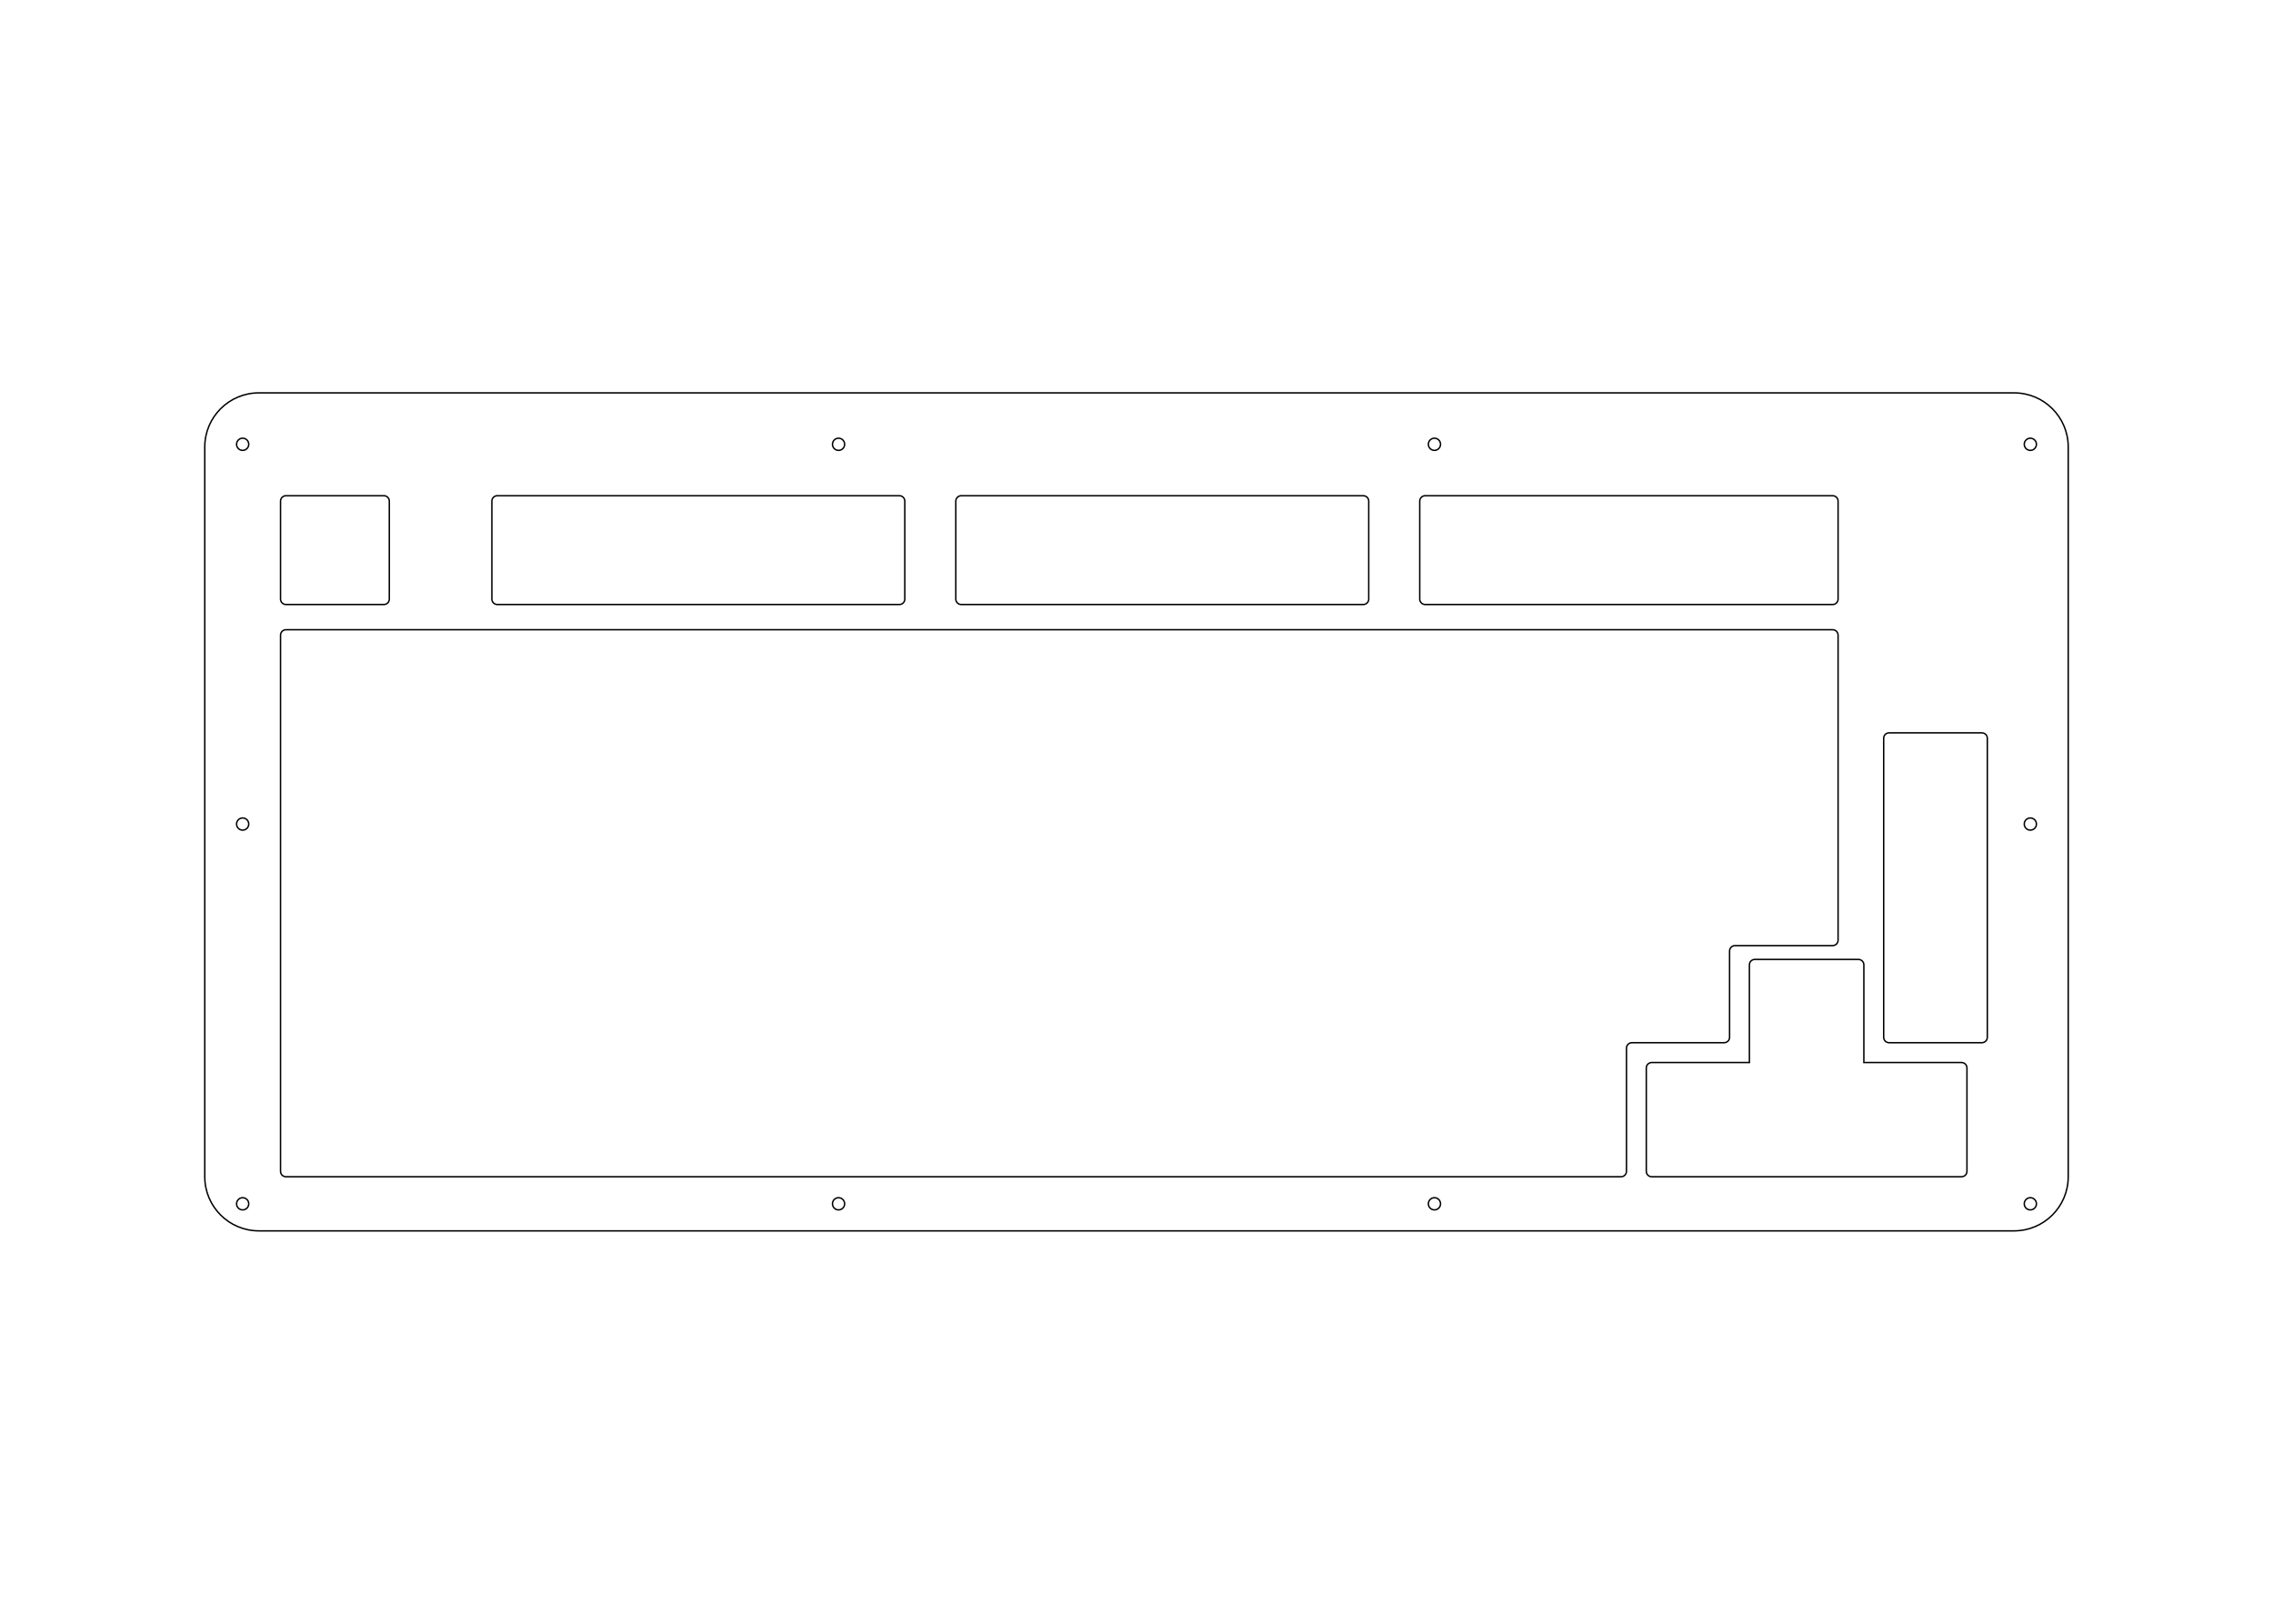
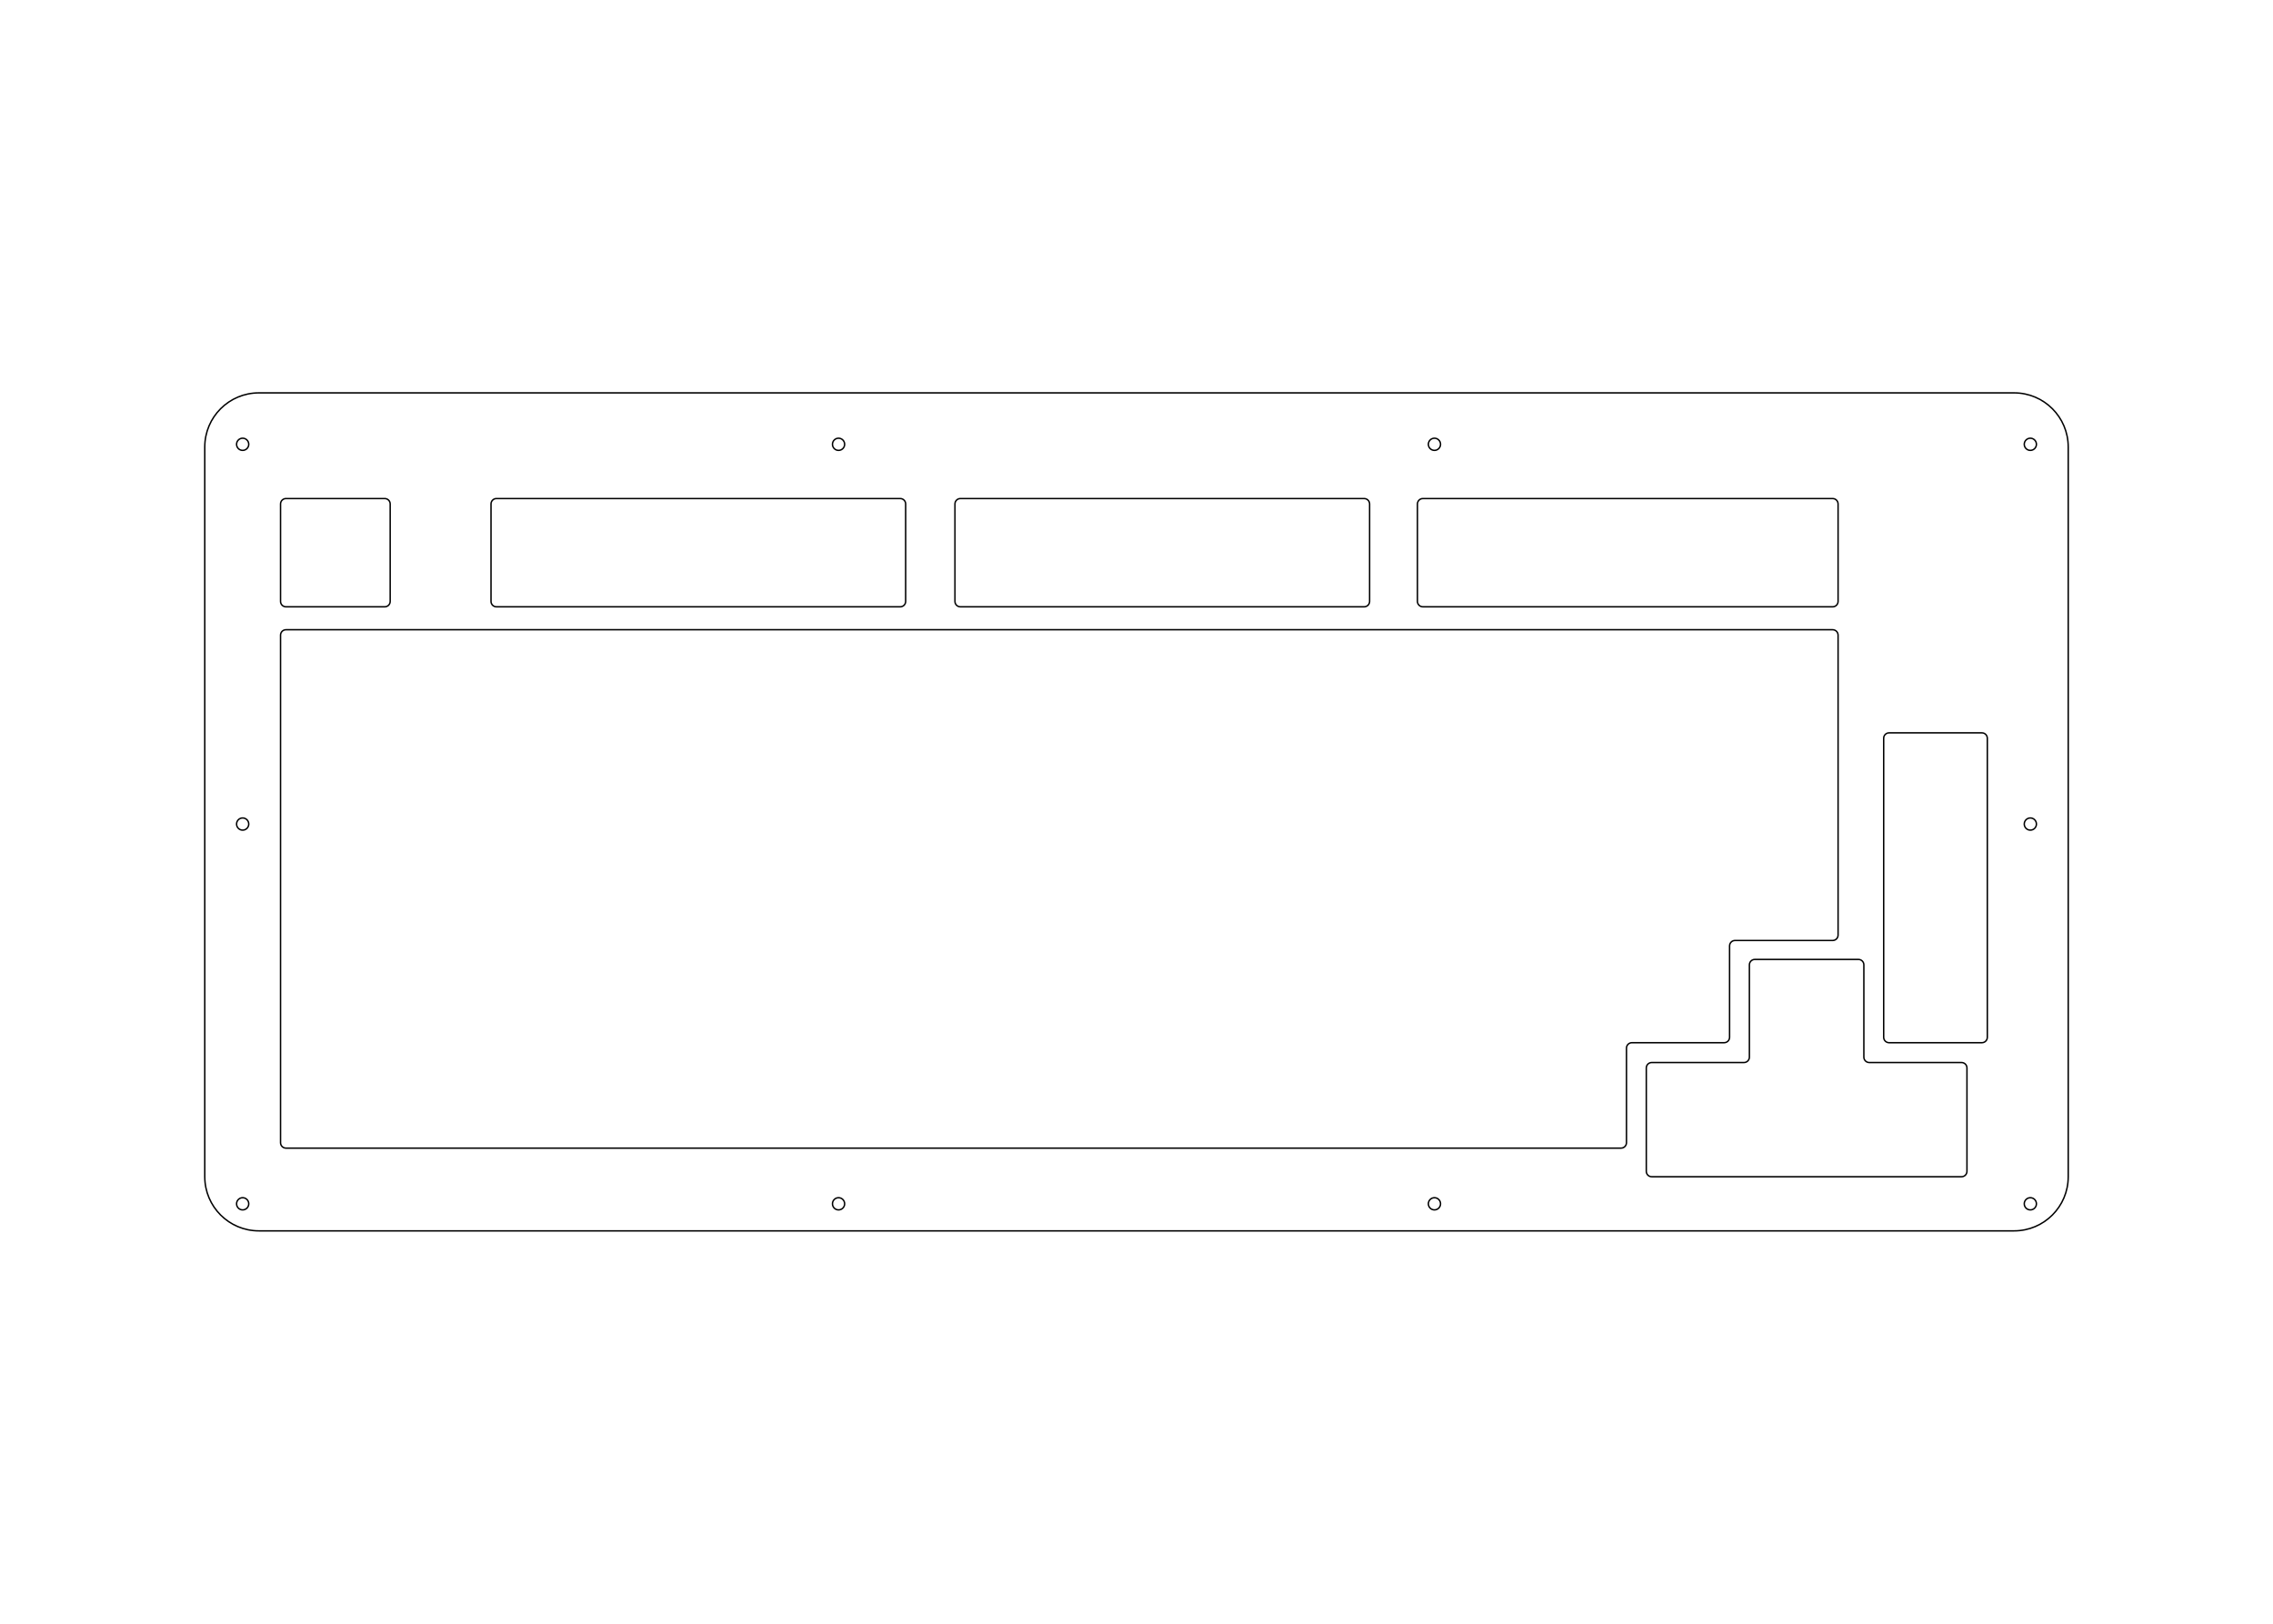
<svg xmlns="http://www.w3.org/2000/svg" width="420mm" height="300mm" viewBox="0 0 420 300" version="1.1" id="svg8">
  <defs id="defs2">
    <marker style="overflow:visible" refY="0.0" refX="0.0" orient="auto" id="DistanceX">
      <path id="path12" style="stroke:#000000; stroke-width:0.5" d="M 3,-3 L -3,3 M 0,-5 L  0,5" />
    </marker>
    <pattern y="0" x="0" width="8" patternUnits="userSpaceOnUse" id="Hatch" height="8">
      <path id="path15" stroke-width="0.25" stroke="#000000" linecap="square" d="M8 4 l-4,4" />
      <path id="path17" stroke-width="0.25" stroke="#000000" linecap="square" d="M6 2 l-4,4" />
      <path id="path19" stroke-width="0.25" stroke="#000000" linecap="square" d="M4 0 l-4,4" />
    </pattern>
    <symbol id="*MODEL_SPACE" />
    <symbol id="*PAPER_SPACE" />
    <marker style="overflow:visible" refY="0.0" refX="0.0" orient="auto" id="DistanceX-4">
      <path id="path57" style="stroke:#000000; stroke-width:0.5" d="M 3,-3 L -3,3 M 0,-5 L  0,5" />
    </marker>
    <pattern y="0" x="0" width="8" patternUnits="userSpaceOnUse" id="Hatch-8" height="8">
      <path id="path60" stroke-width="0.25" stroke="#000000" linecap="square" d="M8 4 l-4,4" />
      <path id="path62" stroke-width="0.25" stroke="#000000" linecap="square" d="M6 2 l-4,4" />
      <path id="path64" stroke-width="0.25" stroke="#000000" linecap="square" d="M4 0 l-4,4" />
    </pattern>
    <symbol id="*MODEL_SPACE-8" />
    <symbol id="*PAPER_SPACE-1" />
    <marker style="overflow:visible" refY="0.0" refX="0.0" orient="auto" id="DistanceX-2">
      <path id="path102" style="stroke:#000000; stroke-width:0.5" d="M 3,-3 L -3,3 M 0,-5 L  0,5" />
    </marker>
    <pattern y="0" x="0" width="8" patternUnits="userSpaceOnUse" id="Hatch-5" height="8">
      <path id="path105" stroke-width="0.25" stroke="#000000" linecap="square" d="M8 4 l-4,4" />
      <path id="path107" stroke-width="0.25" stroke="#000000" linecap="square" d="M6 2 l-4,4" />
      <path id="path109" stroke-width="0.25" stroke="#000000" linecap="square" d="M4 0 l-4,4" />
    </pattern>
    <symbol id="*MODEL_SPACE-84" />
    <symbol id="*PAPER_SPACE-4" />
    <marker style="overflow:visible" refY="0.0" refX="0.0" orient="auto" id="DistanceX-6">
      <path id="path147" style="stroke:#000000; stroke-width:0.5" d="M 3,-3 L -3,3 M 0,-5 L  0,5" />
    </marker>
    <pattern y="0" x="0" width="8" patternUnits="userSpaceOnUse" id="Hatch-6" height="8">
      <path id="path150" stroke-width="0.25" stroke="#000000" linecap="square" d="M8 4 l-4,4" />
      <path id="path152" stroke-width="0.25" stroke="#000000" linecap="square" d="M6 2 l-4,4" />
      <path id="path154" stroke-width="0.25" stroke="#000000" linecap="square" d="M4 0 l-4,4" />
    </pattern>
    <symbol id="*MODEL_SPACE-0" />
    <symbol id="*PAPER_SPACE-9" />
    <marker style="overflow:visible" refY="0.0" refX="0.0" orient="auto" id="DistanceX-3">
      <path id="path244" style="stroke:#000000; stroke-width:0.5" d="M 3,-3 L -3,3 M 0,-5 L  0,5" />
    </marker>
    <pattern y="0" x="0" width="8" patternUnits="userSpaceOnUse" id="Hatch-1" height="8">
      <path id="path247" stroke-width="0.25" stroke="#000000" linecap="square" d="M8 4 l-4,4" />
      <path id="path249" stroke-width="0.25" stroke="#000000" linecap="square" d="M6 2 l-4,4" />
      <path id="path251" stroke-width="0.25" stroke="#000000" linecap="square" d="M4 0 l-4,4" />
    </pattern>
    <symbol id="*MODEL_SPACE-5" />
    <symbol id="*PAPER_SPACE-2" />
    <marker style="overflow:visible" refY="0.0" refX="0.0" orient="auto" id="DistanceX-28">
      <path id="path511" style="stroke:#000000; stroke-width:0.5" d="M 3,-3 L -3,3 M 0,-5 L  0,5" />
    </marker>
    <pattern y="0" x="0" width="8" patternUnits="userSpaceOnUse" id="Hatch-2" height="8">
      <path id="path514" stroke-width="0.25" stroke="#000000" linecap="square" d="M8 4 l-4,4" />
      <path id="path516" stroke-width="0.25" stroke="#000000" linecap="square" d="M6 2 l-4,4" />
      <path id="path518" stroke-width="0.25" stroke="#000000" linecap="square" d="M4 0 l-4,4" />
    </pattern>
    <symbol id="*MODEL_SPACE-09" />
    <symbol id="*PAPER_SPACE-94" />
    <marker style="overflow:visible" refY="0.0" refX="0.0" orient="auto" id="DistanceX-8">
      <path id="path736" style="stroke:#000000; stroke-width:0.5" d="M 3,-3 L -3,3 M 0,-5 L  0,5" />
    </marker>
    <pattern y="0" x="0" width="8" patternUnits="userSpaceOnUse" id="Hatch-3" height="8">
      <path id="path739" stroke-width="0.25" stroke="#000000" linecap="square" d="M8 4 l-4,4" />
      <path id="path741" stroke-width="0.25" stroke="#000000" linecap="square" d="M6 2 l-4,4" />
      <path id="path743" stroke-width="0.25" stroke="#000000" linecap="square" d="M4 0 l-4,4" />
    </pattern>
    <symbol id="*MODEL_SPACE-2" />
    <symbol id="*PAPER_SPACE-6" />
    <marker style="overflow:visible" refY="0.0" refX="0.0" orient="auto" id="DistanceX-5">
      <path id="path856" style="stroke:#000000; stroke-width:0.5" d="M 3,-3 L -3,3 M 0,-5 L  0,5" />
    </marker>
    <pattern y="0" x="0" width="8" patternUnits="userSpaceOnUse" id="Hatch-27" height="8">
      <path id="path859" stroke-width="0.25" stroke="#000000" linecap="square" d="M8 4 l-4,4" />
      <path id="path861" stroke-width="0.25" stroke="#000000" linecap="square" d="M6 2 l-4,4" />
      <path id="path863" stroke-width="0.25" stroke="#000000" linecap="square" d="M4 0 l-4,4" />
    </pattern>
    <symbol id="*MODEL_SPACE-3" />
    <symbol id="*PAPER_SPACE-40" />
    <marker style="overflow:visible" refY="0.0" refX="0.0" orient="auto" id="DistanceX-87">
      <path id="path943" style="stroke:#000000; stroke-width:0.5" d="M 3,-3 L -3,3 M 0,-5 L  0,5" />
    </marker>
    <pattern y="0" x="0" width="8" patternUnits="userSpaceOnUse" id="Hatch-7" height="8">
      <path id="path946" stroke-width="0.25" stroke="#000000" linecap="square" d="M8 4 l-4,4" />
      <path id="path948" stroke-width="0.25" stroke="#000000" linecap="square" d="M6 2 l-4,4" />
      <path id="path950" stroke-width="0.25" stroke="#000000" linecap="square" d="M4 0 l-4,4" />
    </pattern>
    <symbol id="*MODEL_SPACE-7" />
    <symbol id="*PAPER_SPACE-5" />
+     <marker style="overflow:visible" refY="0.0" refX="0.0" orient="auto" id="DistanceX-84">
+       <path id="path805" style="stroke:#000000; stroke-width:0.5" d="M 3,-3 L -3,3 M 0,-5 L  0,5" />
+     </marker>
+     <pattern y="0" x="0" width="8" patternUnits="userSpaceOnUse" id="Hatch-85" height="8">
+       <path id="path808" stroke-width="0.25" stroke="#000000" linecap="square" d="M8 4 l-4,4" />
+       <path id="path810" stroke-width="0.25" stroke="#000000" linecap="square" d="M6 2 l-4,4" />
+       <path id="path812" stroke-width="0.25" stroke="#000000" linecap="square" d="M4 0 l-4,4" />
+     </pattern>
+     <symbol id="*MODEL_SPACE-24" />
+     <symbol id="*PAPER_SPACE-45" />
+     <marker style="overflow:visible" refY="0.0" refX="0.0" orient="auto" id="DistanceX-7">
+       <path id="path892" style="stroke:#000000; stroke-width:0.5" d="M 3,-3 L -3,3 M 0,-5 L  0,5" />
+     </marker>
+     <pattern y="0" x="0" width="8" patternUnits="userSpaceOnUse" id="Hatch-17" height="8">
+       <path id="path895" stroke-width="0.25" stroke="#000000" linecap="square" d="M8 4 l-4,4" />
+       <path id="path897" stroke-width="0.25" stroke="#000000" linecap="square" d="M6 2 l-4,4" />
+       <path id="path899" stroke-width="0.25" stroke="#000000" linecap="square" d="M4 0 l-4,4" />
+     </pattern>
+     <symbol id="*MODEL_SPACE-39" />
+     <symbol id="*PAPER_SPACE-54" />
+     <marker style="overflow:visible" refY="0.0" refX="0.0" orient="auto" id="DistanceX-9">
+       <path id="path1066" style="stroke:#000000; stroke-width:0.5" d="M 3,-3 L -3,3 M 0,-5 L  0,5" />
+     </marker>
+     <pattern y="0" x="0" width="8" patternUnits="userSpaceOnUse" id="Hatch-73" height="8">
+       <path id="path1069" stroke-width="0.25" stroke="#000000" linecap="square" d="M8 4 l-4,4" />
+       <path id="path1071" stroke-width="0.25" stroke="#000000" linecap="square" d="M6 2 l-4,4" />
+       <path id="path1073" stroke-width="0.25" stroke="#000000" linecap="square" d="M4 0 l-4,4" />
+     </pattern>
+     <symbol id="*MODEL_SPACE-4" />
+     <symbol id="*PAPER_SPACE-8" />
+     <marker style="overflow:visible" refY="0.0" refX="0.0" orient="auto" id="DistanceX-40">
+       <path id="path1797" style="stroke:#000000; stroke-width:0.5" d="M 3,-3 L -3,3 M 0,-5 L  0,5" />
+     </marker>
+     <pattern y="0" x="0" width="8" patternUnits="userSpaceOnUse" id="Hatch-51" height="8">
+       <path id="path1800" stroke-width="0.25" stroke="#000000" linecap="square" d="M8 4 l-4,4" />
+       <path id="path1802" stroke-width="0.25" stroke="#000000" linecap="square" d="M6 2 l-4,4" />
+       <path id="path1804" stroke-width="0.25" stroke="#000000" linecap="square" d="M4 0 l-4,4" />
+     </pattern>
+     <symbol id="*MODEL_SPACE-33" />
+     <symbol id="*PAPER_SPACE-7" />
+     <marker style="overflow:visible" refY="0.0" refX="0.0" orient="auto" id="DistanceX-38">
+       <path id="path1884" style="stroke:#000000; stroke-width:0.5" d="M 3,-3 L -3,3 M 0,-5 L  0,5" />
+     </marker>
+     <pattern y="0" x="0" width="8" patternUnits="userSpaceOnUse" id="Hatch-9" height="8">
+       <path id="path1887" stroke-width="0.25" stroke="#000000" linecap="square" d="M8 4 l-4,4" />
+       <path id="path1889" stroke-width="0.25" stroke="#000000" linecap="square" d="M6 2 l-4,4" />
+       <path id="path1891" stroke-width="0.25" stroke="#000000" linecap="square" d="M4 0 l-4,4" />
+     </pattern>
+     <symbol id="*MODEL_SPACE-6" />
+     <symbol id="*PAPER_SPACE-81" />
+     <marker style="overflow:visible" refY="0.0" refX="0.0" orient="auto" id="DistanceX-60">
+       <path id="path1971" style="stroke:#000000; stroke-width:0.5" d="M 3,-3 L -3,3 M 0,-5 L  0,5" />
+     </marker>
+     <pattern y="0" x="0" width="8" patternUnits="userSpaceOnUse" id="Hatch-11" height="8">
+       <path id="path1974" stroke-width="0.25" stroke="#000000" linecap="square" d="M8 4 l-4,4" />
+       <path id="path1976" stroke-width="0.25" stroke="#000000" linecap="square" d="M6 2 l-4,4" />
+       <path id="path1978" stroke-width="0.25" stroke="#000000" linecap="square" d="M4 0 l-4,4" />
+     </pattern>
+     <symbol id="*MODEL_SPACE-40" />
+     <symbol id="*PAPER_SPACE-77" />
  </defs>
  <g id="layer1" transform="translate(0,3)">
-     <g id="g993" transform="matrix(0.2645833,0,0,0.2645833,52.8375,-207.4125)">
-       <path id="path957" style="fill:none;stroke:#000000" d="m 1222.488,1082.835 a 4.252,4.252 0 1 0 -8.504,0 4.252,4.252 0 1 0 8.504,0 z" />
-       <path id="path959" style="fill:none;stroke:#000000" d="m 390.173,1613.197 a 4.252,4.252 0 1 0 -8.504,0 4.252,4.252 0 1 0 8.504,0 z" />
-       <path id="path961" style="fill:none;stroke:#000000" d="m -25.984,1082.835 a 4.252,4.252 0 1 0 -8.504,0 4.252,4.252 0 1 0 8.504,0 z" />
-       <path id="path963" style="fill:none;stroke:#000000" d="m 806.331,1613.197 a 4.252,4.252 0 1 0 -8.504,0 4.252,4.252 0 1 0 8.504,0 z" />
-       <path id="path965" style="fill:none;stroke:#000000" d="m 806.331,1082.835 a 4.252,4.252 0 1 0 -8.504,0 4.252,4.252 0 1 0 8.504,0 z" />
-       <path id="path967" style="fill:none;stroke:#000000" d="m 1222.488,1348.016 a 4.252,4.252 0 1 0 -8.504,0 4.252,4.252 0 1 0 8.504,0 z" />
-       <path id="path969" style="fill:none;stroke:#000000" d="m -25.984,1613.197 a 4.252,4.252 0 1 0 -8.504,0 4.252,4.252 0 1 0 8.504,0 z" />
-       <path id="path971" style="fill:none;stroke:#000000" d="m -25.984,1348.016 a 4.252,4.252 0 1 0 -8.504,0 4.252,4.252 0 1 0 8.504,0 z" />
-       <path id="path973" style="fill:none;stroke:#000000" d="m 1222.488,1613.197 a 4.252,4.252 0 1 0 -8.504,0 4.252,4.252 0 1 0 8.504,0 z" />
-       <path id="path975" style="fill:none;stroke:#000000" d="m 390.173,1082.835 a 4.252,4.252 0 1 0 -8.504,0 4.252,4.252 0 1 0 8.504,0 z" />
-       <path id="path977" style="fill:none;stroke:#000000" d="m -18.898,1632.094 a 37.795,37.795 0 0 1 -37.795,-37.795 v -509.575 a 37.795,37.795 0 0 1 37.795,-37.795 H 1206.898 a 37.795,37.795 0 0 1 37.795,37.795 v 509.575 a 37.795,37.795 0 0 1 -37.795,37.795 z" />
-       <path id="path979" style="fill:none;stroke:#000000" d="m 1008.187,1436.673 a 3.78,3.78 0 0 1 3.78,-3.78 h 68.222 a 3.78,3.78 0 0 0 3.78,-3.78 v -213.004 a 3.78,3.78 0 0 0 -3.78,-3.78 H 0 a 3.78,3.78 0 0 0 -3.78,3.78 v 374.409 A 3.78,3.78 0 0 0 0,1594.299 h 932.408 a 3.78,3.78 0 0 0 3.78,-3.78 v -86.033 a 3.78,3.78 0 0 1 3.78,-3.78 h 64.441 a 3.78,3.78 0 0 0 3.78,-3.78 z" />
-       <path id="path981" style="fill:none;stroke:#000000" d="m 756.189,1190.929 v -68.409 a 3.78,3.78 0 0 0 -3.78,-3.78 h -280.819 a 3.78,3.78 0 0 0 -3.78,3.78 v 68.409 a 3.78,3.78 0 0 0 3.78,3.78 h 280.819 a 3.78,3.78 0 0 0 3.78,-3.78 z" />
-       <path id="path983" style="fill:none;stroke:#000000" d="m 1022.032,1446.331 v 68.221 h -68.22 a 3.78,3.78 0 0 0 -3.78,3.78 v 72.189 a 3.78,3.78 0 0 0 3.78,3.78 H 1170.189 a 3.78,3.78 0 0 0 3.78,-3.78 v -72.189 a 3.78,3.78 0 0 0 -3.78,-3.78 h -68.221 v -68.221 a 3.78,3.78 0 0 0 -3.78,-3.78 h -72.378 a 3.78,3.78 0 0 0 -3.78,3.78 z" />
-       <path id="path985" style="fill:none;stroke:#000000" d="M 795.591,1194.709 H 1080.189 a 3.78,3.78 0 0 0 3.78,-3.78 v -68.409 a 3.78,3.78 0 0 0 -3.78,-3.78 H 795.591 a 3.78,3.78 0 0 0 -3.78,3.78 v 68.409 a 3.78,3.78 0 0 0 3.78,3.78 z" />
-       <path id="path987" style="fill:none;stroke:#000000" d="m 432.189,1190.929 v -68.409 a 3.78,3.78 0 0 0 -3.78,-3.78 h -280.819 a 3.78,3.78 0 0 0 -3.78,3.78 v 68.409 a 3.78,3.78 0 0 0 3.78,3.78 h 280.819 a 3.78,3.78 0 0 0 3.78,-3.78 z" />
-       <path id="path989" style="fill:none;stroke:#000000" d="m 72.189,1190.929 v -68.409 a 3.78,3.78 0 0 0 -3.78,-3.78 H 0 a 3.78,3.78 0 0 0 -3.78,3.78 v 68.409 A 3.78,3.78 0 0 0 0,1194.709 h 68.409 a 3.78,3.78 0 0 0 3.78,-3.78 z" />
-       <path id="path991" style="fill:none;stroke:#000000" d="m 1188.189,1496.929 v -208.819 a 3.78,3.78 0 0 0 -3.78,-3.78 h -64.819 a 3.78,3.78 0 0 0 -3.78,3.78 v 208.819 a 3.78,3.78 0 0 0 3.78,3.78 h 64.819 a 3.78,3.78 0 0 0 3.78,-3.78 z" />
+     <g id="g2021" transform="matrix(0.2645833,0,0,0.2645833,52.8375,-207.4125)">
+       <path id="path1985" style="fill:none;stroke:#000000" d="m 1222.488,1082.835 a 4.252,4.252 0 1 0 -8.504,0 4.252,4.252 0 1 0 8.504,0 z" />
+       <path id="path1987" style="fill:none;stroke:#000000" d="m 390.173,1613.197 a 4.252,4.252 0 1 0 -8.504,0 4.252,4.252 0 1 0 8.504,0 z" />
+       <path id="path1989" style="fill:none;stroke:#000000" d="m -25.984,1082.835 a 4.252,4.252 0 1 0 -8.504,0 4.252,4.252 0 1 0 8.504,0 z" />
+       <path id="path1991" style="fill:none;stroke:#000000" d="m 806.331,1613.197 a 4.252,4.252 0 1 0 -8.504,0 4.252,4.252 0 1 0 8.504,0 z" />
+       <path id="path1993" style="fill:none;stroke:#000000" d="m 806.331,1082.835 a 4.252,4.252 0 1 0 -8.504,0 4.252,4.252 0 1 0 8.504,0 z" />
+       <path id="path1995" style="fill:none;stroke:#000000" d="m 1222.488,1348.016 a 4.252,4.252 0 1 0 -8.504,0 4.252,4.252 0 1 0 8.504,0 z" />
+       <path id="path1997" style="fill:none;stroke:#000000" d="m -25.984,1613.197 a 4.252,4.252 0 1 0 -8.504,0 4.252,4.252 0 1 0 8.504,0 z" />
+       <path id="path1999" style="fill:none;stroke:#000000" d="m -25.984,1348.016 a 4.252,4.252 0 1 0 -8.504,0 4.252,4.252 0 1 0 8.504,0 z" />
+       <path id="path2001" style="fill:none;stroke:#000000" d="m 1222.488,1613.197 a 4.252,4.252 0 1 0 -8.504,0 4.252,4.252 0 1 0 8.504,0 z" />
+       <path id="path2003" style="fill:none;stroke:#000000" d="m 390.173,1082.835 a 4.252,4.252 0 1 0 -8.504,0 4.252,4.252 0 1 0 8.504,0 z" />
+       <path id="path2005" style="fill:none;stroke:#000000" d="m -18.898,1632.094 a 37.795,37.795 0 0 1 -37.795,-37.795 v -509.575 a 37.795,37.795 0 0 1 37.795,-37.795 H 1206.898 a 37.795,37.795 0 0 1 37.795,37.795 v 509.575 a 37.795,37.795 0 0 1 -37.795,37.795 z" />
+       <path id="path2007" style="fill:none;stroke:#000000" d="m 1008.187,1433.102 a 3.78,3.78 0 0 1 3.78,-3.78 h 68.222 a 3.78,3.78 0 0 0 3.78,-3.78 v -209.433 a 3.78,3.78 0 0 0 -3.78,-3.78 H 0 a 3.78,3.78 0 0 0 -3.78,3.78 v 354.425 A 3.78,3.78 0 0 0 0,1574.315 h 932.408 a 3.78,3.78 0 0 0 3.78,-3.78 v -66.049 a 3.78,3.78 0 0 1 3.78,-3.78 h 64.441 a 3.78,3.78 0 0 0 3.78,-3.78 z" />
+       <path id="path2009" style="fill:none;stroke:#000000" d="m 1105.748,1514.551 a 3.78,3.78 0 0 1 -3.78,-3.78 v -64.441 a 3.78,3.78 0 0 0 -3.78,-3.78 h -72.378 a 3.78,3.78 0 0 0 -3.78,3.78 v 64.441 a 3.78,3.78 0 0 1 -3.78,3.78 h -64.441 a 3.78,3.78 0 0 0 -3.78,3.78 v 72.189 a 3.78,3.78 0 0 0 3.78,3.78 H 1170.189 a 3.78,3.78 0 0 0 3.78,-3.78 v -72.189 a 3.78,3.78 0 0 0 -3.78,-3.78 z" />
+       <path id="path2011" style="fill:none;stroke:#000000" d="m 146.988,1196.315 h 282.024 a 3.78,3.78 0 0 0 3.78,-3.78 v -68.031 a 3.78,3.78 0 0 0 -3.78,-3.78 H 146.988 a 3.78,3.78 0 0 0 -3.78,3.78 v 68.031 a 3.78,3.78 0 0 0 3.78,3.78 z" />
+       <path id="path2013" style="fill:none;stroke:#000000" d="m 72.791,1192.535 v -68.031 a 3.78,3.78 0 0 0 -3.78,-3.78 H 0 a 3.78,3.78 0 0 0 -3.78,3.78 v 68.031 A 3.78,3.78 0 0 0 0,1196.315 h 69.012 a 3.78,3.78 0 0 0 3.78,-3.78 z" />
+       <path id="path2015" style="fill:none;stroke:#000000" d="m 1083.968,1192.535 v -68.031 a 3.78,3.78 0 0 0 -3.78,-3.78 H 793.984 a 3.78,3.78 0 0 0 -3.78,3.78 v 68.031 a 3.78,3.78 0 0 0 3.78,3.78 H 1080.189 a 3.78,3.78 0 0 0 3.78,-3.78 z" />
+       <path id="path2017" style="fill:none;stroke:#000000" d="m 470.988,1196.315 h 282.024 a 3.78,3.78 0 0 0 3.78,-3.78 v -68.031 a 3.78,3.78 0 0 0 -3.78,-3.78 H 470.988 a 3.78,3.78 0 0 0 -3.78,3.78 v 68.031 a 3.78,3.78 0 0 0 3.78,3.78 z" />
+       <path id="path2019" style="fill:none;stroke:#000000" d="m 1188.189,1496.929 v -208.819 a 3.78,3.78 0 0 0 -3.78,-3.78 h -64.819 a 3.78,3.78 0 0 0 -3.78,3.78 v 208.819 a 3.78,3.78 0 0 0 3.78,3.78 h 64.819 a 3.78,3.78 0 0 0 3.78,-3.78 z" />
    </g>
  </g>
</svg>
